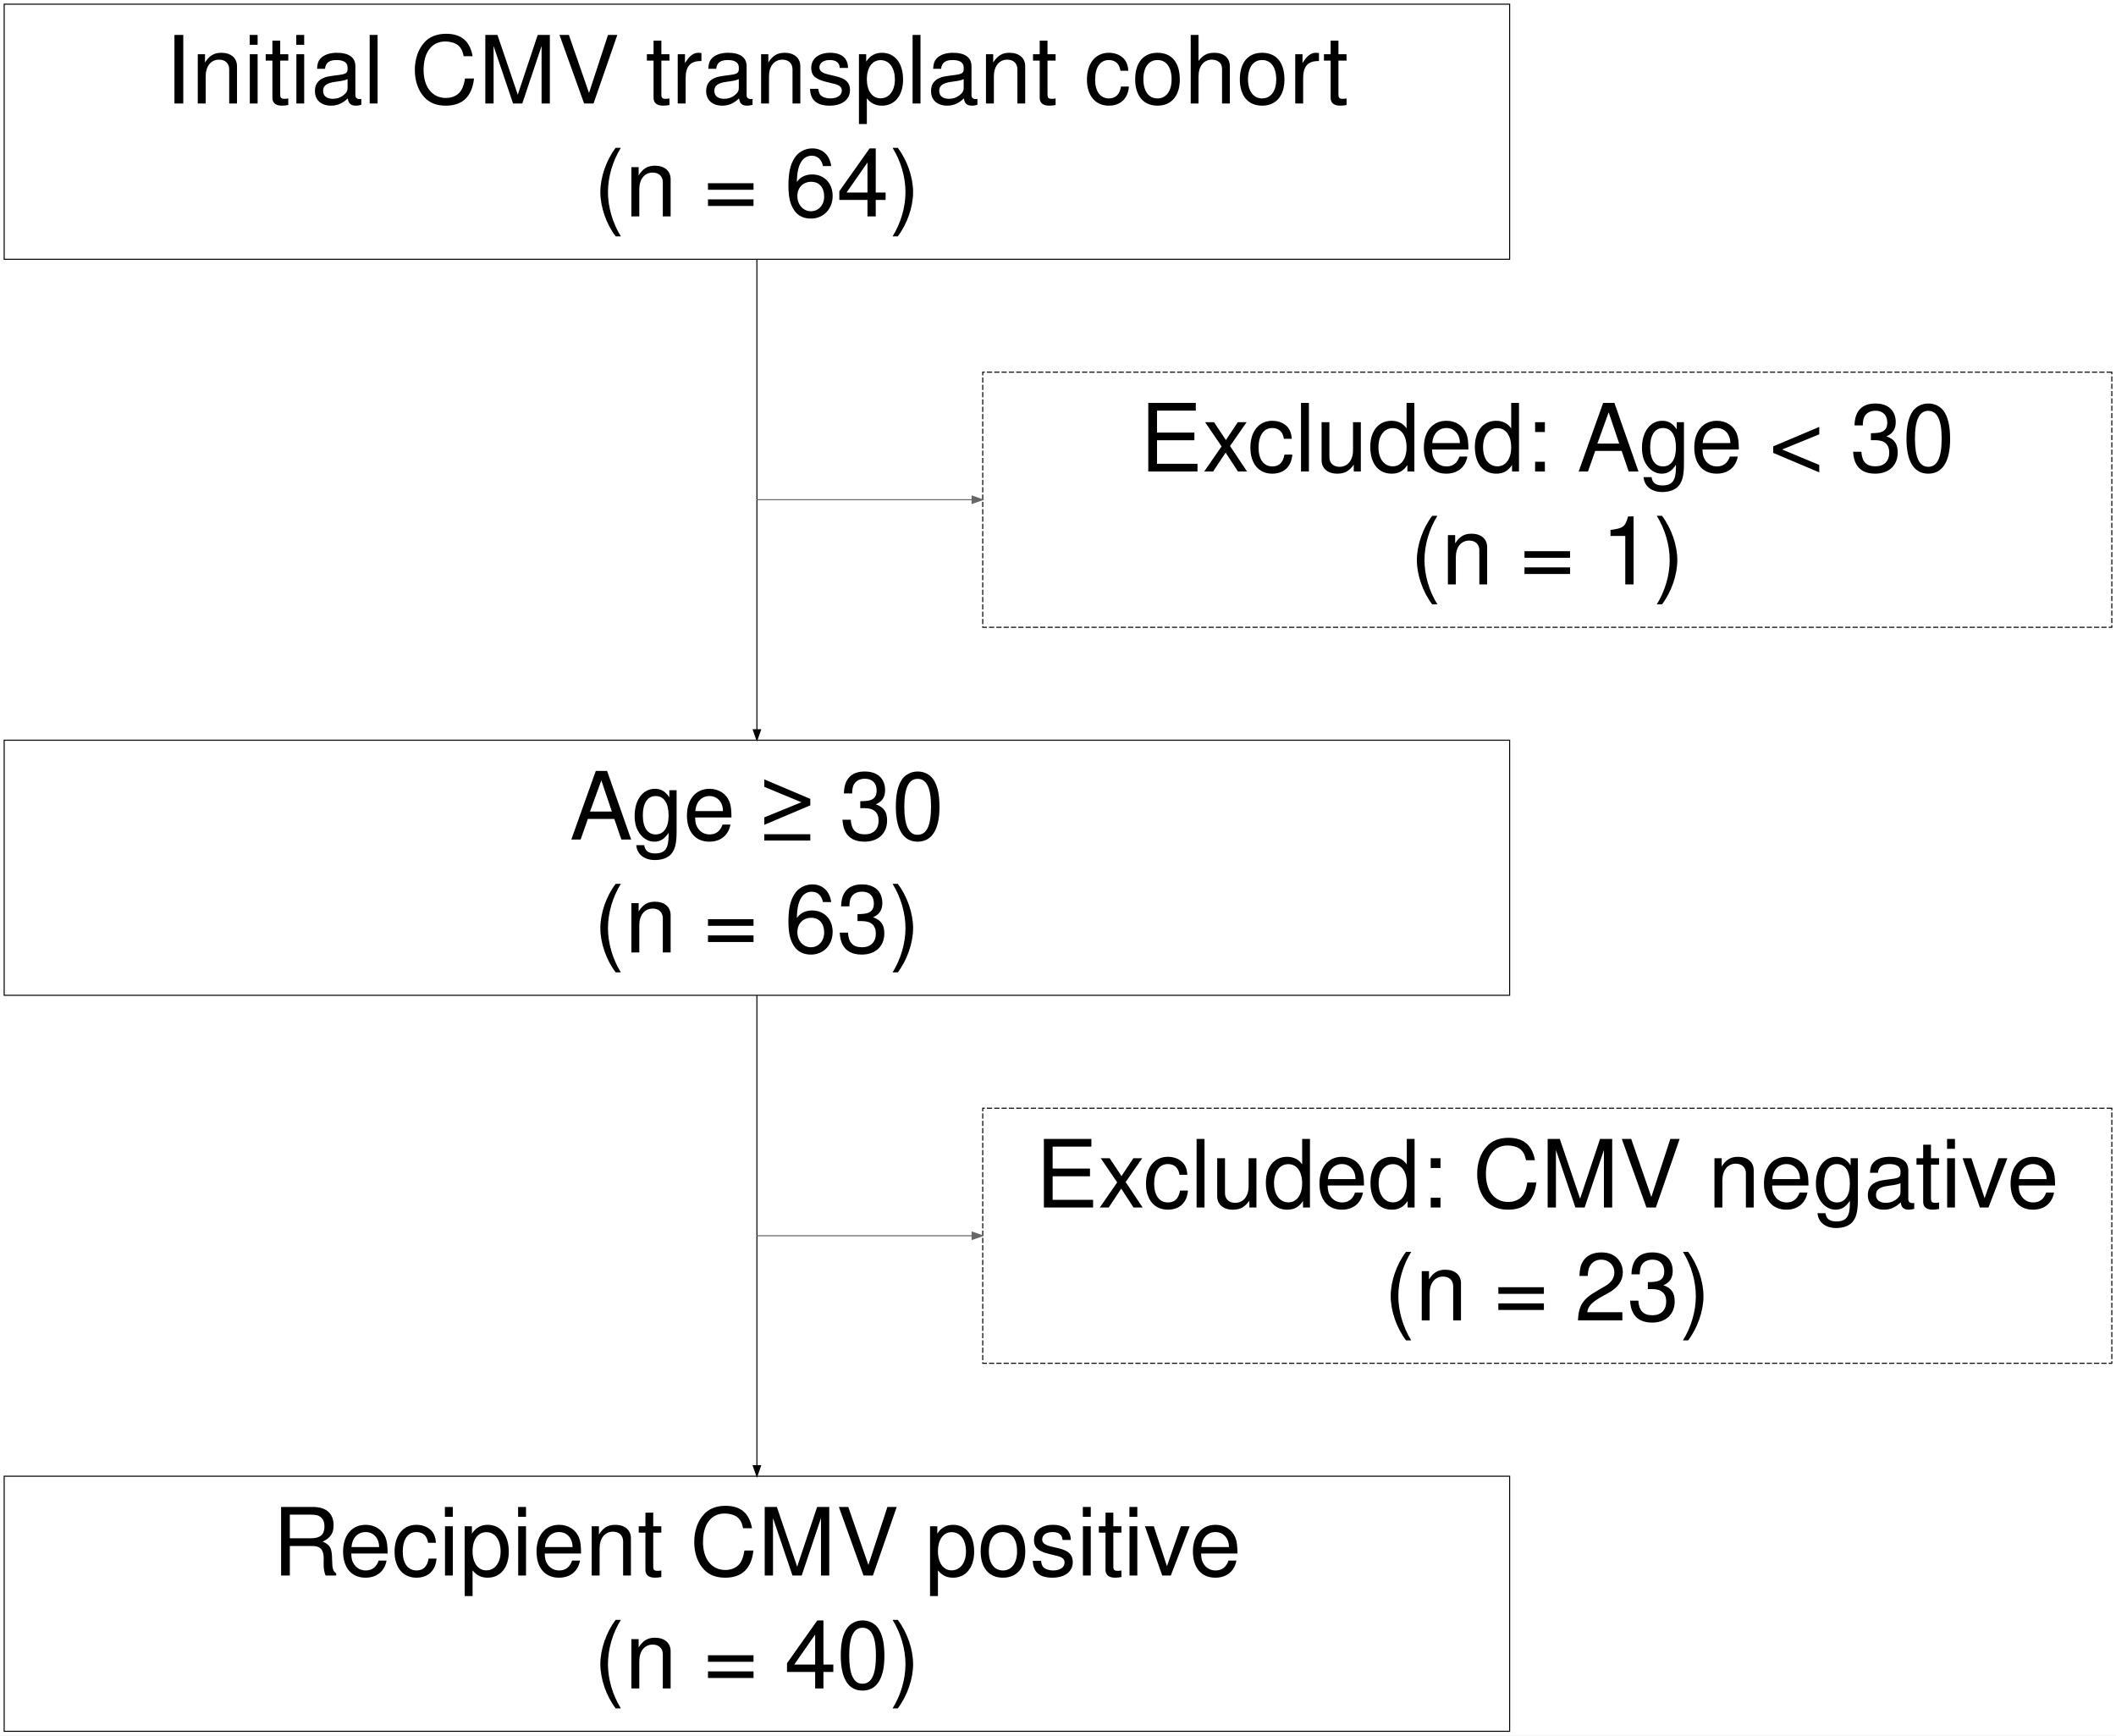
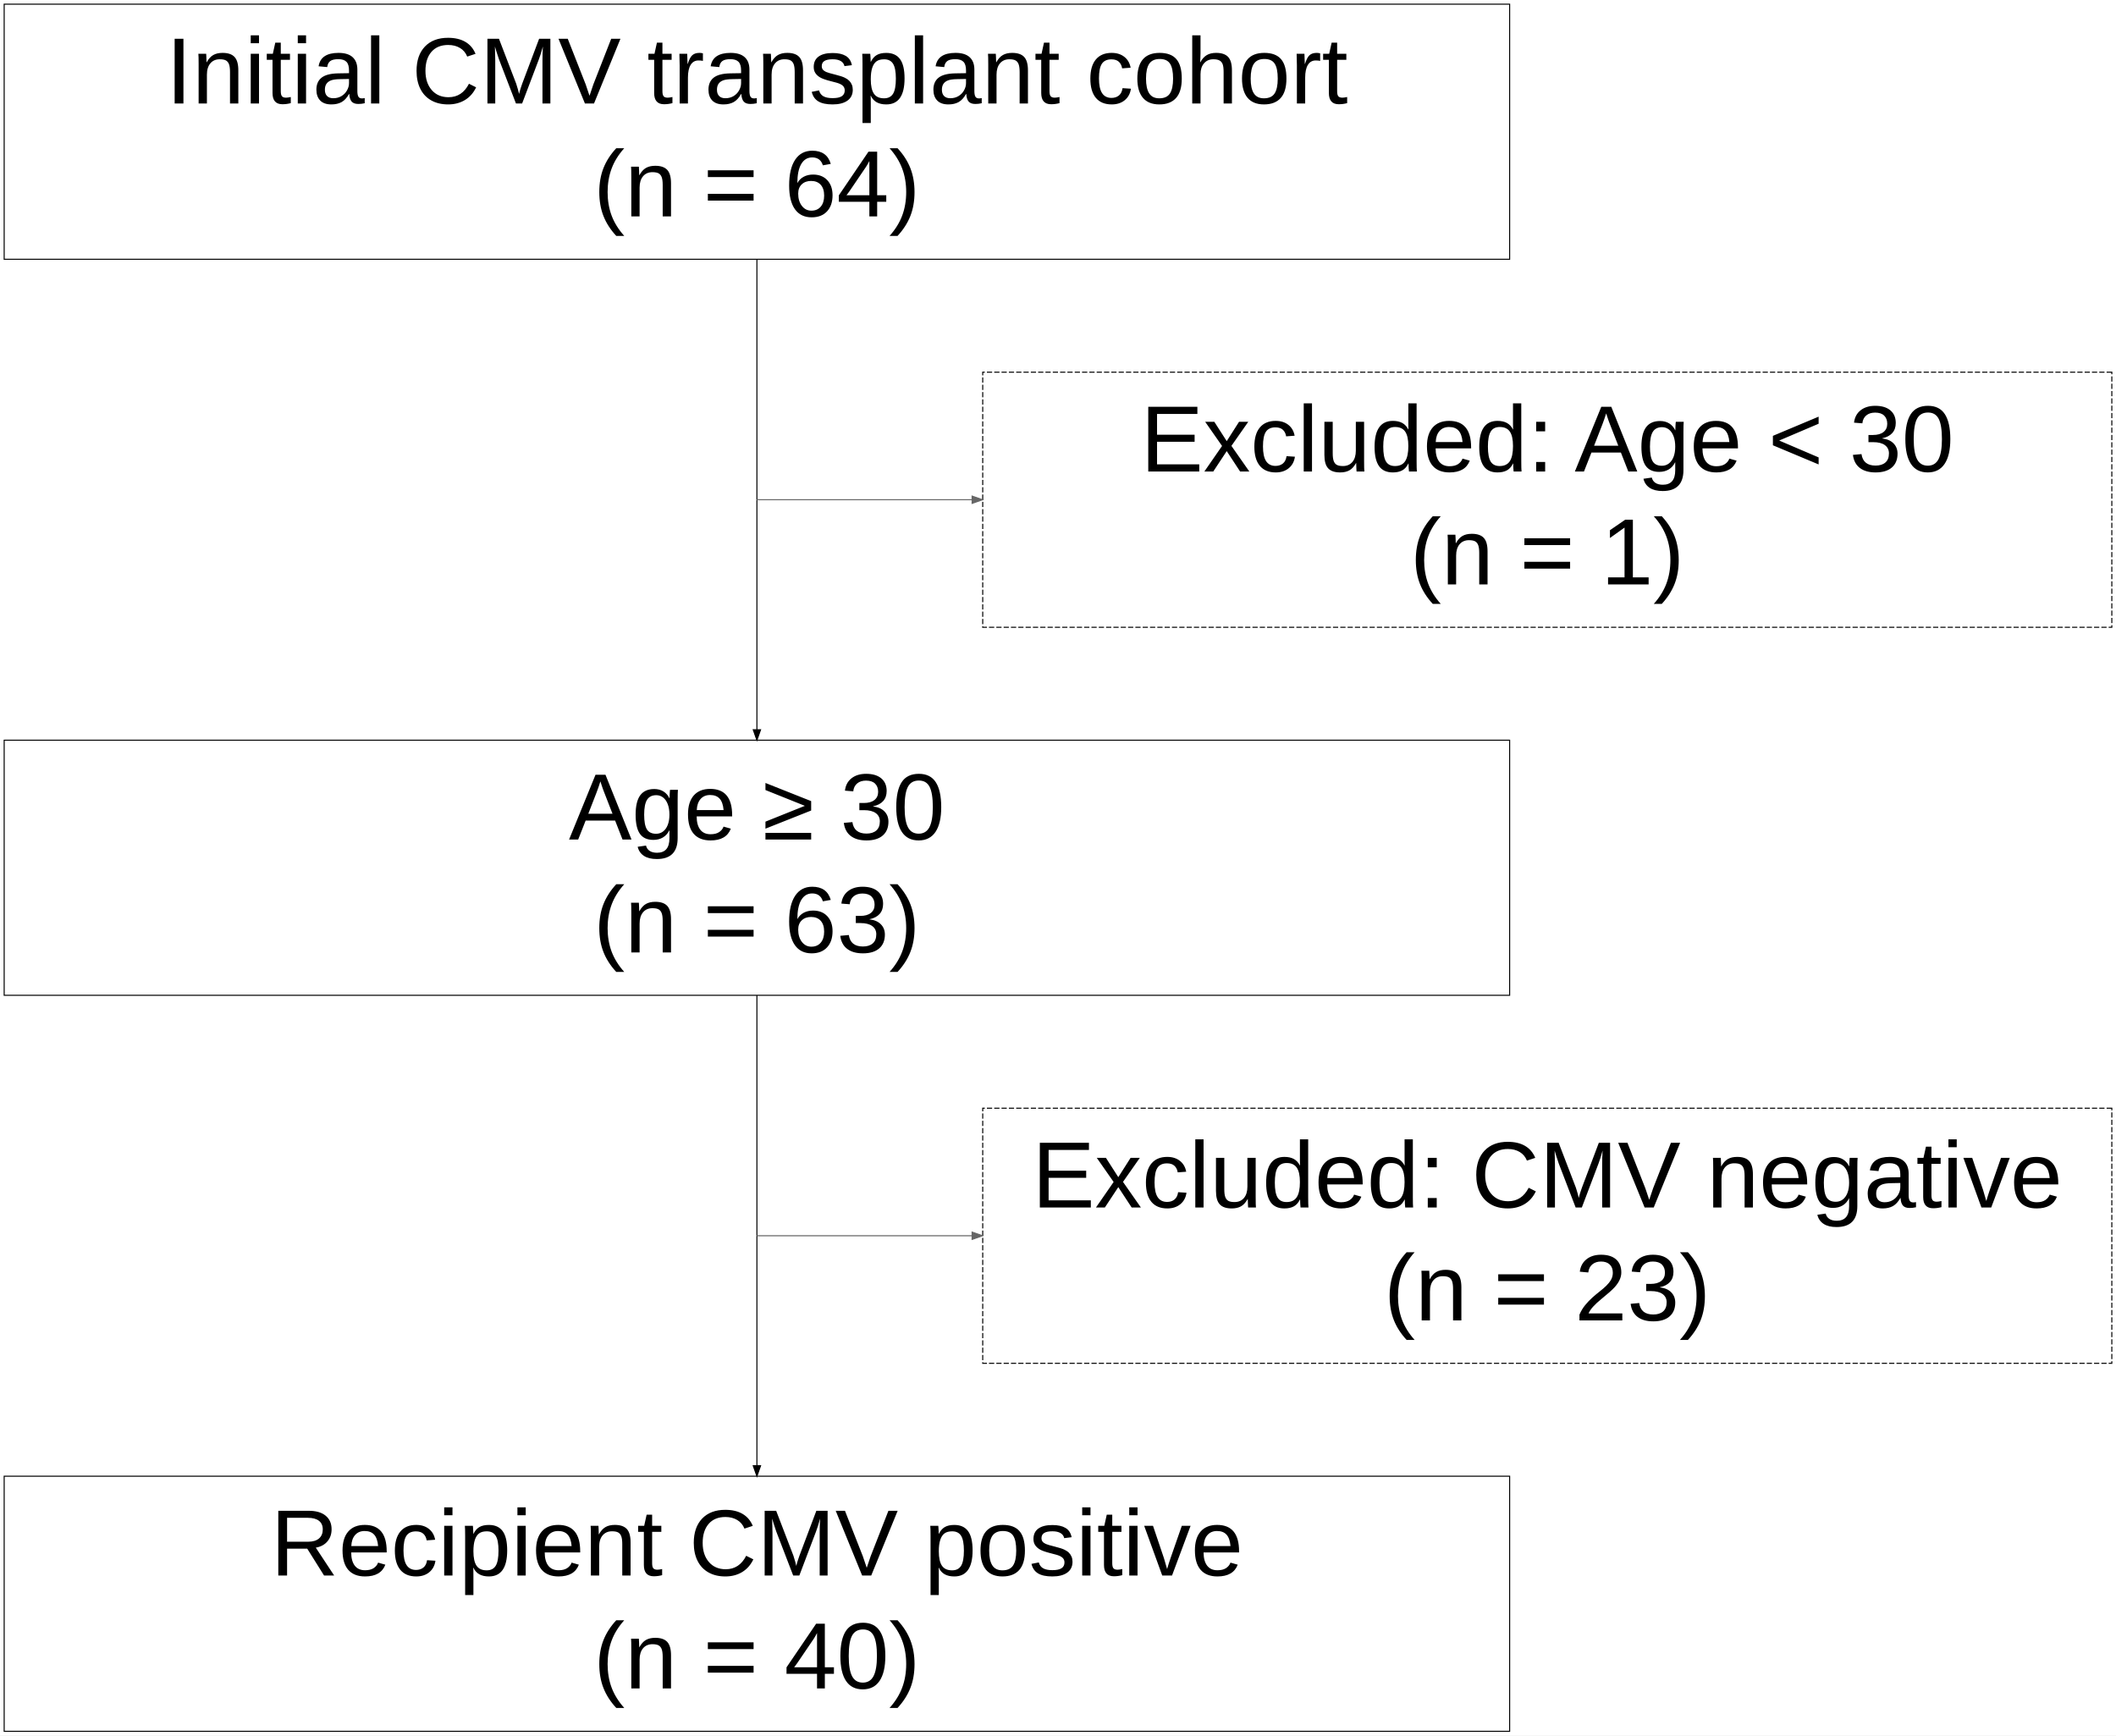
<svg xmlns="http://www.w3.org/2000/svg" width="2024pt" height="1660pt" viewBox="0.00 0.00 2024.00 1660.00">
  <g id="graph0" class="graph" transform="scale(1 1) rotate(0) translate(4 1656)">
    <polygon fill="#ffffff" stroke="transparent" points="-4,4 -4,-1656 2020,-1656 2020,4 -4,4" />
    <g id="node1" class="node">
      <polygon fill="none" stroke="#000000" points="1440,-1652 0,-1652 0,-1408 1440,-1408 1440,-1652" />
-       <text text-anchor="middle" x="720" y="-1557" font-family="Helvetica,sans-Serif" font-size="90.00" fill="#000000">Initial CMV transplant cohort</text>
-       <text text-anchor="middle" x="720" y="-1449" font-family="Helvetica,sans-Serif" font-size="90.00" fill="#000000">(n = 64)</text>
+       <text text-anchor="middle" x="720" y="-1557" font-family="Arial" font-size="90.00" fill="#000000">Initial CMV transplant cohort</text>
+       <text text-anchor="middle" x="720" y="-1449" font-family="Arial" font-size="90.00" fill="#000000">(n = 64)</text>
    </g>
    <g id="edge1" class="edge">
      <path fill="none" stroke="#000000" d="M720,-1407.875C720,-1307.798 720,-1182 720,-1178.093" />
    </g>
    <g id="node2" class="node">
      <polygon fill="none" stroke="#000000" points="1440,-948 0,-948 0,-704 1440,-704 1440,-948" />
-       <text text-anchor="middle" x="720" y="-853" font-family="Helvetica,sans-Serif" font-size="90.00" fill="#000000">Age ≥ 30</text>
-       <text text-anchor="middle" x="720" y="-745" font-family="Helvetica,sans-Serif" font-size="90.00" fill="#000000">(n = 63)</text>
+       <text text-anchor="middle" x="720" y="-853" font-family="Arial" font-size="90.00" fill="#000000">Age ≥ 30</text>
+       <text text-anchor="middle" x="720" y="-745" font-family="Arial" font-size="90.00" fill="#000000">(n = 63)</text>
    </g>
    <g id="edge4" class="edge">
      <path fill="none" stroke="#000000" d="M720,-703.875C720,-603.798 720,-478 720,-474.093" />
    </g>
    <g id="node3" class="node">
      <polygon fill="none" stroke="#000000" points="1440,-244 0,-244 0,0 1440,0 1440,-244" />
-       <text text-anchor="middle" x="720" y="-149" font-family="Helvetica,sans-Serif" font-size="90.00" fill="#000000">Recipient CMV positive</text>
-       <text text-anchor="middle" x="720" y="-41" font-family="Helvetica,sans-Serif" font-size="90.00" fill="#000000">(n = 40)</text>
+       <text text-anchor="middle" x="720" y="-149" font-family="Arial" font-size="90.00" fill="#000000">Recipient CMV positive</text>
+       <text text-anchor="middle" x="720" y="-41" font-family="Arial" font-size="90.00" fill="#000000">(n = 40)</text>
    </g>
    <g id="node4" class="node">
      <polygon fill="none" stroke="#000000" stroke-dasharray="5,2" points="2016,-1300 936,-1300 936,-1056 2016,-1056 2016,-1300" />
-       <text text-anchor="middle" x="1476" y="-1205" font-family="Helvetica,sans-Serif" font-size="90.00" fill="#000000">Excluded: Age &lt; 30</text>
-       <text text-anchor="middle" x="1476" y="-1097" font-family="Helvetica,sans-Serif" font-size="90.00" fill="#000000">(n = 1)</text>
+       <text text-anchor="middle" x="1476" y="-1205" font-family="Arial" font-size="90.00" fill="#000000">Excluded: Age &lt; 30</text>
+       <text text-anchor="middle" x="1476" y="-1097" font-family="Arial" font-size="90.00" fill="#000000">(n = 1)</text>
    </g>
    <g id="node5" class="node">
      <polygon fill="none" stroke="#000000" stroke-dasharray="5,2" points="2016,-596 936,-596 936,-352 2016,-352 2016,-596" />
-       <text text-anchor="middle" x="1476" y="-501" font-family="Helvetica,sans-Serif" font-size="90.00" fill="#000000">Excluded: CMV negative</text>
-       <text text-anchor="middle" x="1476" y="-393" font-family="Helvetica,sans-Serif" font-size="90.00" fill="#000000">(n = 23)</text>
+       <text text-anchor="middle" x="1476" y="-501" font-family="Arial" font-size="90.00" fill="#000000">Excluded: CMV negative</text>
+       <text text-anchor="middle" x="1476" y="-393" font-family="Arial" font-size="90.00" fill="#000000">(n = 23)</text>
    </g>
    <g id="edge2" class="edge">
      <path fill="none" stroke="#000000" d="M720,-1177.936C720,-1174.792 720,-1056.645 720,-958.106" />
      <polygon fill="#000000" stroke="#000000" points="723.5,-958.028 720,-948.028 716.5,-958.028 723.5,-958.028" />
    </g>
    <g id="edge3" class="edge">
      <path fill="none" stroke="#666666" d="M720.369,-1178C788.827,-1178 857.284,-1178 925.742,-1178" />
      <polygon fill="#666666" stroke="#666666" points="925.842,-1181.5 935.842,-1178 925.842,-1174.5 925.842,-1181.5" />
    </g>
    <g id="edge5" class="edge">
      <path fill="none" stroke="#000000" d="M720,-473.936C720,-470.792 720,-352.645 720,-254.106" />
      <polygon fill="#000000" stroke="#000000" points="723.5,-254.028 720,-244.028 716.5,-254.028 723.5,-254.028" />
    </g>
    <g id="edge6" class="edge">
      <path fill="none" stroke="#666666" d="M720.369,-474C788.827,-474 857.284,-474 925.742,-474" />
      <polygon fill="#666666" stroke="#666666" points="925.842,-477.5 935.842,-474 925.842,-470.5 925.842,-477.5" />
    </g>
  </g>
</svg>
